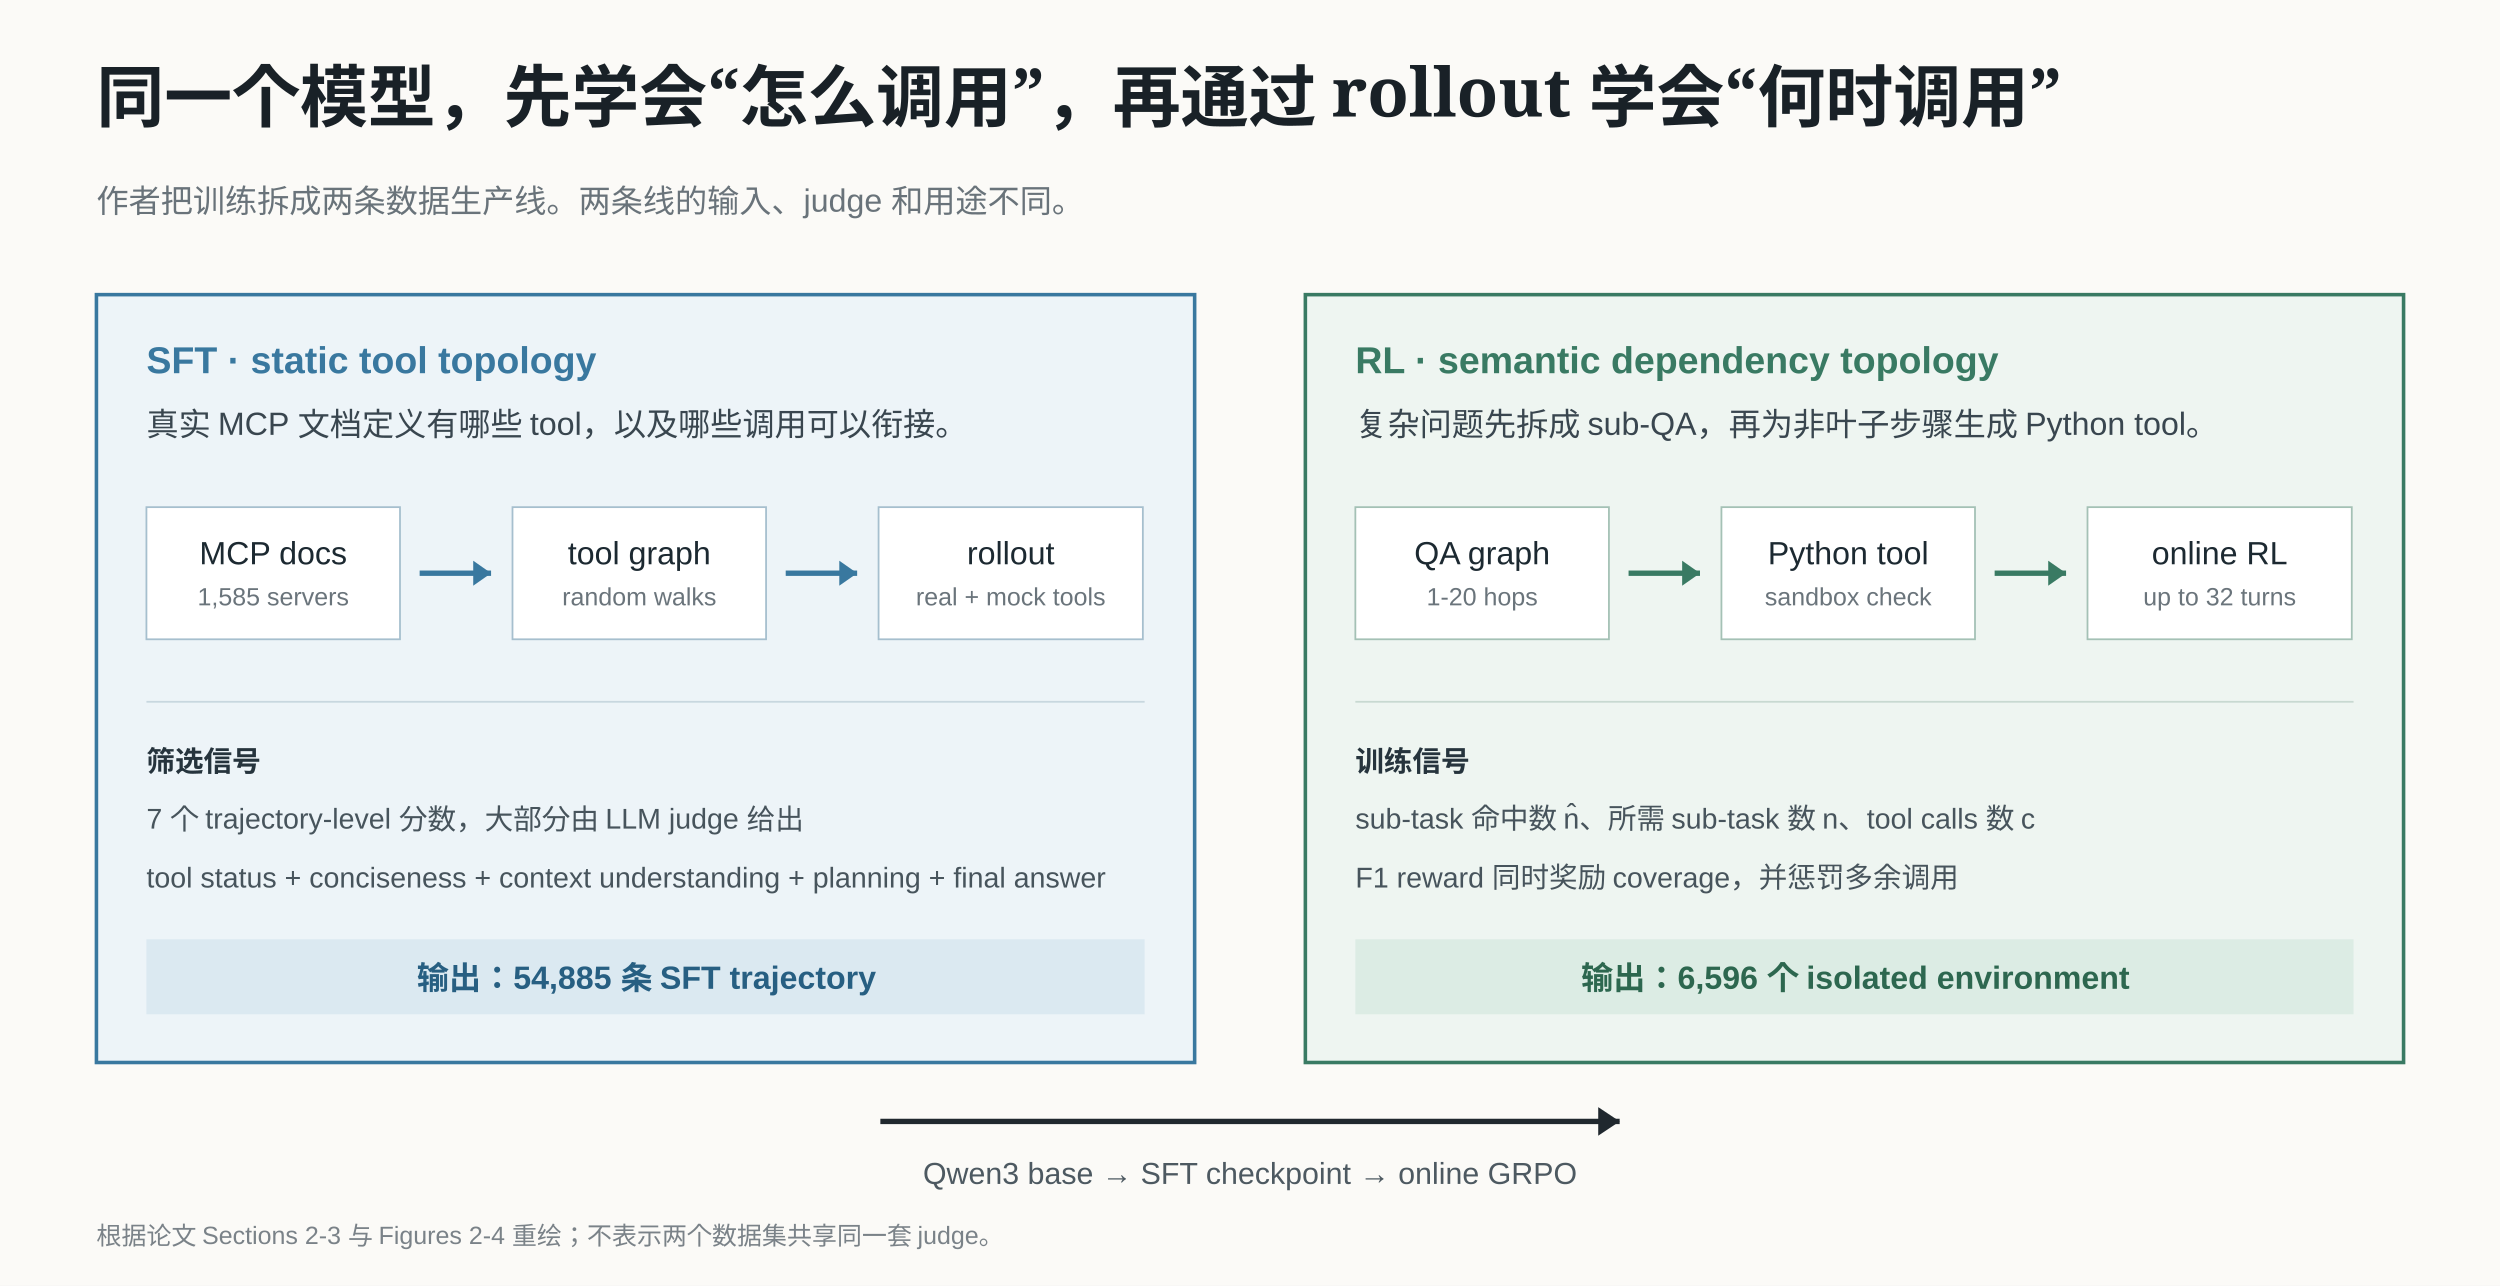
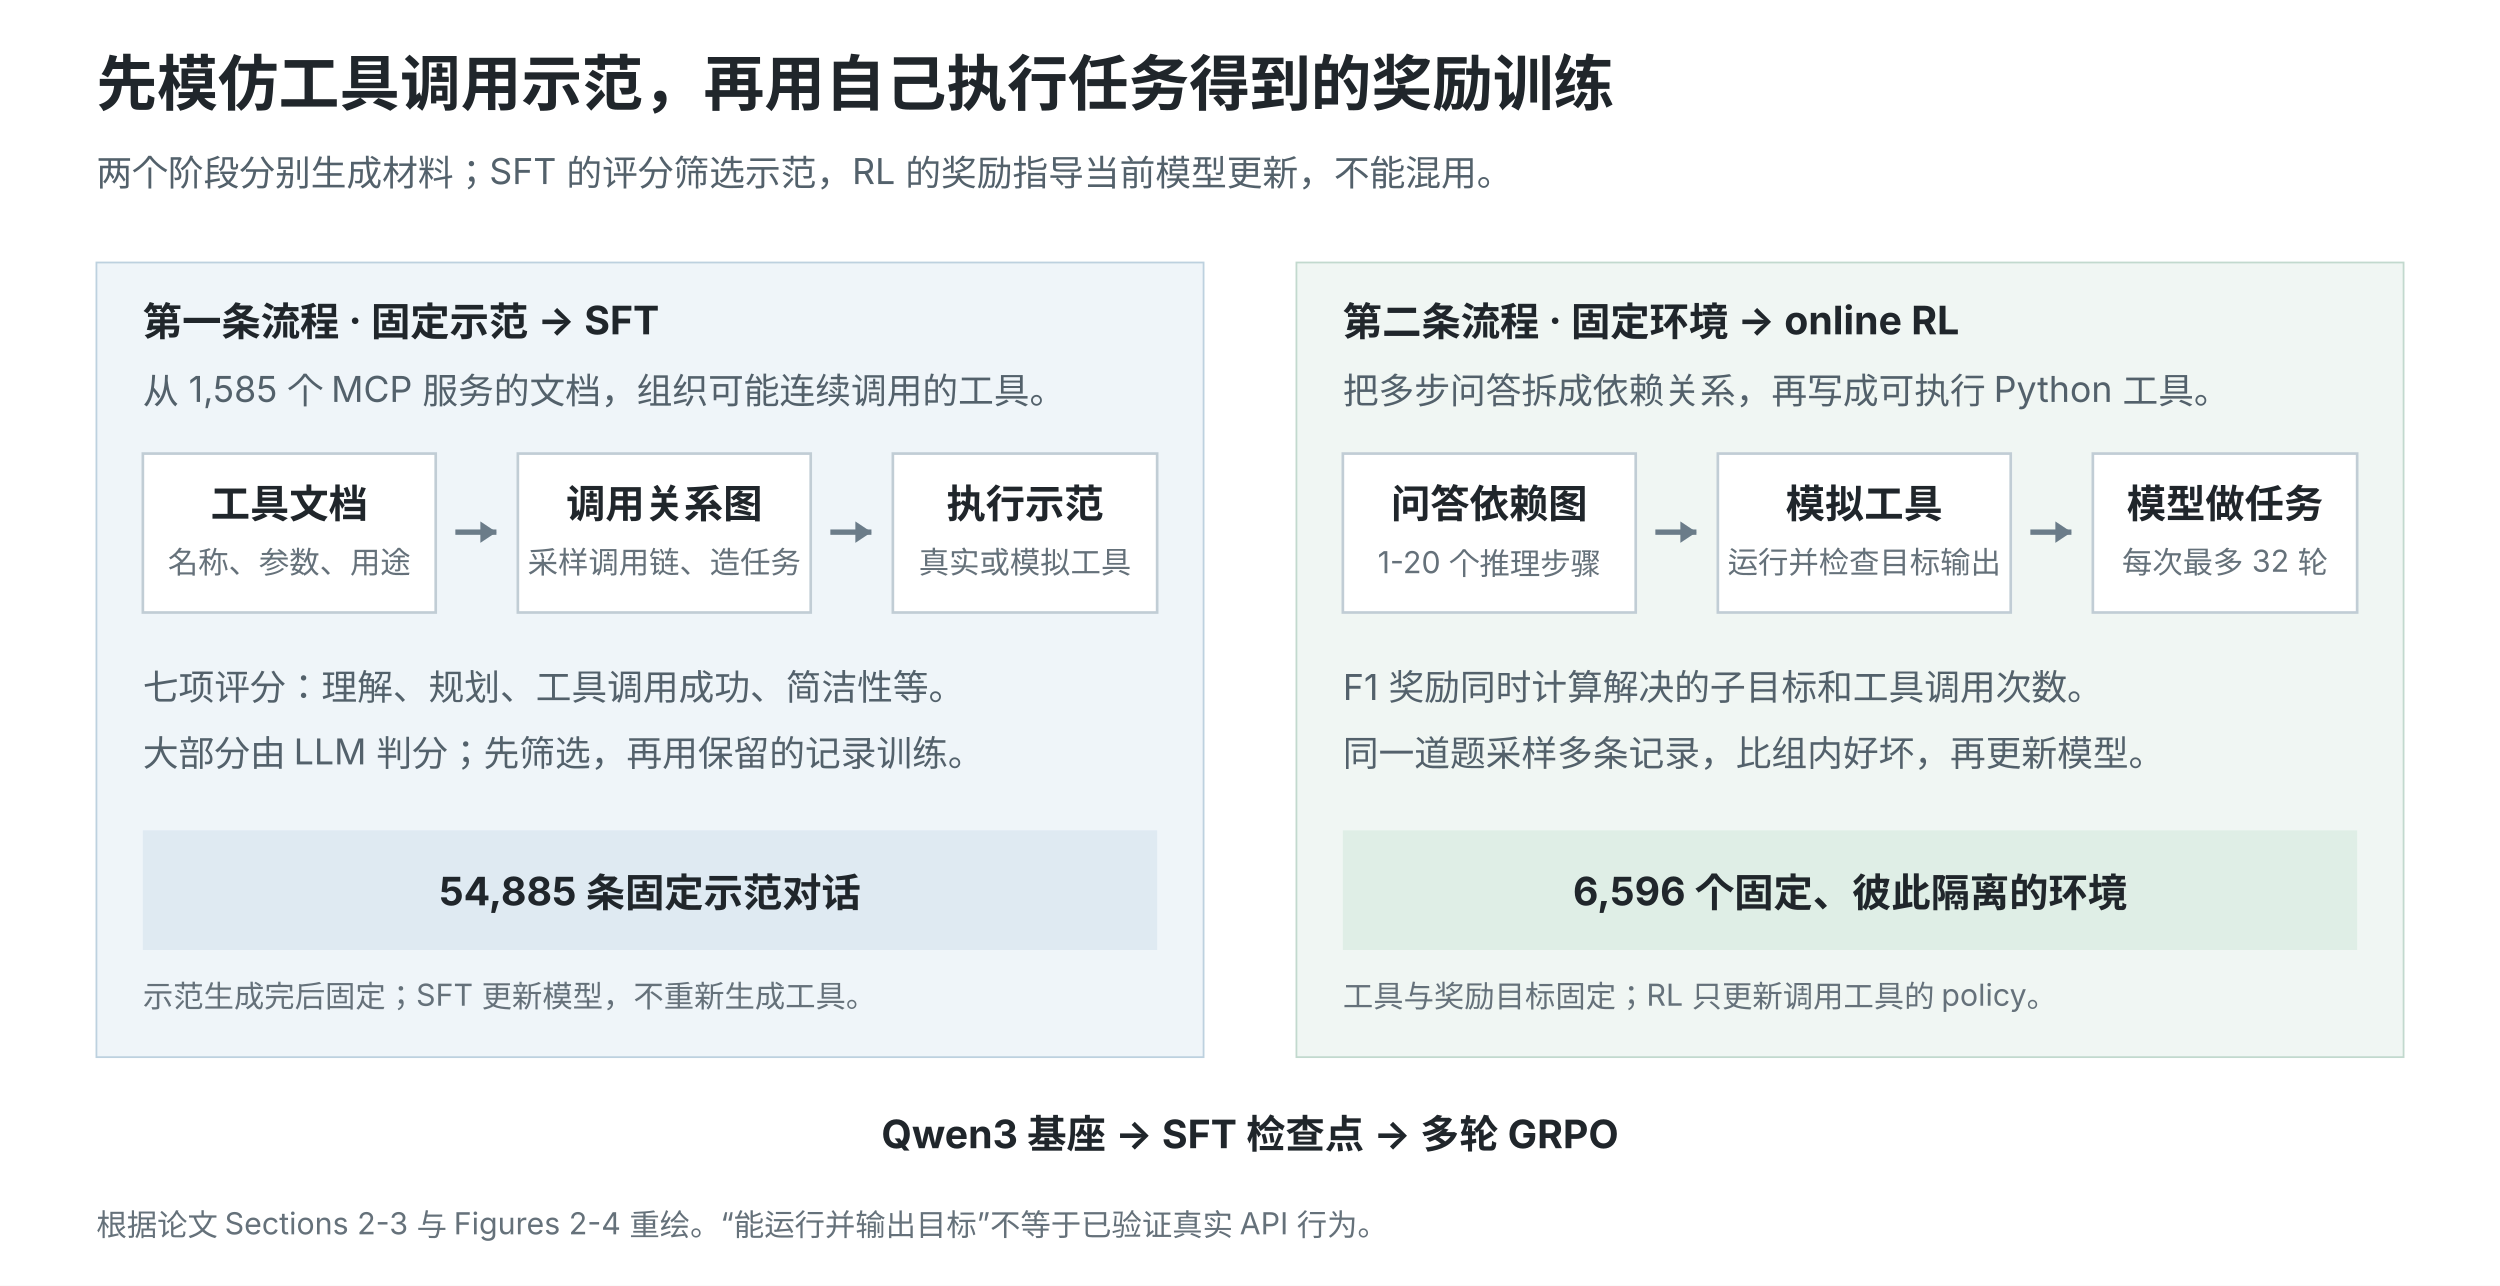
<svg xmlns="http://www.w3.org/2000/svg" width="1400" height="720" viewBox="0 0 1400 720" role="img" aria-labelledby="title desc">
-   <rect width="1400" height="720" fill="#fbfaf7" />
-   <text x="54" y="68" font-family="Georgia, Songti SC, serif" font-size="38" font-weight="700" fill="#192127">同一个模型，先学会“怎么调用”，再通过 rollout 学会“何时调用”</text>
-   <g font-family="Arial, PingFang SC, sans-serif">
-     <text x="54" y="119" font-size="18" fill="#69737a">作者把训练拆成两条数据生产线。两条线的输入、judge 和用途不同。</text>
-     <g transform="translate(54 165)">
-       <rect width="615" height="430" fill="#edf4f8" stroke="#39789f" stroke-width="2" />
-       <text x="28" y="44" font-size="21" font-weight="700" fill="#39789f">SFT · static tool topology</text>
-       <text x="28" y="79" font-size="18" fill="#39464f">真实 MCP 文档定义有哪些 tool，以及哪些调用可以衔接。</text>
-       <g transform="translate(28 119)">
-         <rect width="142" height="74" fill="#fff" stroke="#a6bfce" />
-         <text x="71" y="32" text-anchor="middle" font-size="18" fill="#1c2931">MCP docs</text>
-         <text x="71" y="55" text-anchor="middle" font-size="14" fill="#6a747b">1,585 servers</text>
-         <path d="M153 37h40" stroke="#39789f" stroke-width="3" />
-         <path d="m193 37-10-7v14z" fill="#39789f" />
-         <rect x="205" width="142" height="74" fill="#fff" stroke="#a6bfce" />
-         <text x="276" y="32" text-anchor="middle" font-size="18" fill="#1c2931">tool graph</text>
-         <text x="276" y="55" text-anchor="middle" font-size="14" fill="#6a747b">random walks</text>
-         <path d="M358 37h40" stroke="#39789f" stroke-width="3" />
-         <path d="m398 37-10-7v14z" fill="#39789f" />
-         <rect x="410" width="148" height="74" fill="#fff" stroke="#a6bfce" />
-         <text x="484" y="32" text-anchor="middle" font-size="18" fill="#1c2931">rollout</text>
-         <text x="484" y="55" text-anchor="middle" font-size="14" fill="#6a747b">real + mock tools</text>
-       </g>
-       <line x1="28" y1="228" x2="587" y2="228" stroke="#c8d7df" />
-       <text x="28" y="267" font-size="16" font-weight="700" fill="#26343d">筛选信号</text>
-       <text x="28" y="299" font-size="16" fill="#47545c">7 个 trajectory-level 分数，大部分由 LLM judge 给出</text>
-       <text x="28" y="332" font-size="16" fill="#47545c">tool status + conciseness + context understanding + planning + final answer</text>
-       <rect x="28" y="361" width="559" height="42" fill="#dbe9f1" />
-       <text x="308" y="389" text-anchor="middle" font-size="18" font-weight="700" fill="#275f82">输出：54,885 条 SFT trajectory</text>
-     </g>
-     <g transform="translate(731 165)">
-       <rect width="615" height="430" fill="#eef5f1" stroke="#397a63" stroke-width="2" />
-       <text x="28" y="44" font-size="21" font-weight="700" fill="#397a63">RL · semantic dependency topology</text>
-       <text x="28" y="79" font-size="18" fill="#39464f">复杂问题先拆成 sub-QA，再为非叶子步骤生成 Python tool。</text>
-       <g transform="translate(28 119)">
-         <rect width="142" height="74" fill="#fff" stroke="#a4c1b5" />
-         <text x="71" y="32" text-anchor="middle" font-size="18" fill="#1c2931">QA graph</text>
-         <text x="71" y="55" text-anchor="middle" font-size="14" fill="#6a747b">1-20 hops</text>
-         <path d="M153 37h40" stroke="#397a63" stroke-width="3" />
-         <path d="m193 37-10-7v14z" fill="#397a63" />
-         <rect x="205" width="142" height="74" fill="#fff" stroke="#a4c1b5" />
-         <text x="276" y="32" text-anchor="middle" font-size="18" fill="#1c2931">Python tool</text>
-         <text x="276" y="55" text-anchor="middle" font-size="14" fill="#6a747b">sandbox check</text>
-         <path d="M358 37h40" stroke="#397a63" stroke-width="3" />
-         <path d="m398 37-10-7v14z" fill="#397a63" />
-         <rect x="410" width="148" height="74" fill="#fff" stroke="#a4c1b5" />
-         <text x="484" y="32" text-anchor="middle" font-size="18" fill="#1c2931">online RL</text>
-         <text x="484" y="55" text-anchor="middle" font-size="14" fill="#6a747b">up to 32 turns</text>
-       </g>
-       <line x1="28" y1="228" x2="587" y2="228" stroke="#c8d9d1" />
-       <text x="28" y="267" font-size="16" font-weight="700" fill="#26343d">训练信号</text>
-       <text x="28" y="299" font-size="16" fill="#47545c">sub-task 命中数 n̂、所需 sub-task 数 n、tool calls 数 c</text>
-       <text x="28" y="332" font-size="16" fill="#47545c">F1 reward 同时奖励 coverage，并惩罚多余调用</text>
-       <rect x="28" y="361" width="559" height="42" fill="#dcece4" />
-       <text x="308" y="389" text-anchor="middle" font-size="18" font-weight="700" fill="#2d674f">输出：6,596 个 isolated environment</text>
-     </g>
-     <path d="M493 628h414" stroke="#20282e" stroke-width="3" />
-     <path d="m907 628-12-8v16z" fill="#20282e" />
-     <text x="700" y="663" text-anchor="middle" font-size="17" fill="#4d5961">Qwen3 base → SFT checkpoint → online GRPO</text>
-   </g>
-   <text x="54" y="697" font-family="Arial, PingFang SC, sans-serif" font-size="14" fill="#7a8288">根据论文 Sections 2-3 与 Figures 2-4 重绘；不表示两个数据集共享同一套 judge。</text>
+   <style>text{font-family:-apple-system,BlinkMacSystemFont,"Segoe UI","PingFang SC",sans-serif;fill:#20262b}.h{font-size:34px;font-weight:750}.label{font-size:22px;font-weight:700}.p{font-size:20px;fill:#53616b}.small{font-size:17px;fill:#65717a}.node{fill:#fff;stroke:#c1cdd5;stroke-width:1.5}.arrow{stroke:#6b7c89;stroke-width:3}</style>
+   <rect width="1400" height="720" fill="#fff" />
+   <text x="54" y="59" class="h">先模仿工具调用示范，再用自己执行任务得到的奖励训练</text>
+   <text x="54" y="104" class="p">两个阶段分别生成材料；SFT 的评分筛选示范，RL 的奖励指导当前模型更新，不能混用。</text>
+   <rect x="54" y="147" width="620" height="445" fill="#eff5f9" stroke="#bdd1df" />
+   <text x="80" y="188" class="label" fill="#245f87">第一条流程 · 固定示范 → SFT</text>
+   <text x="80" y="226" class="p">从 1,585 个 MCP 服务的文档，组织可能连续调用的工具。</text>
+   <rect x="80" y="254" width="164" height="89" class="node" />
+   <text x="162" y="290" text-anchor="middle" class="label">工具文档</text>
+   <text x="162" y="321" text-anchor="middle" class="small">名称、参数、用途</text>
+   <path class="arrow" d="M255 298H278" />
+   <path d="m278 298-9-6v12z" fill="#6b7c89" />
+   <rect x="290" y="254" width="164" height="89" class="node" />
+   <text x="372" y="290" text-anchor="middle" class="label">调用关系图</text>
+   <text x="372" y="321" text-anchor="middle" class="small">采样调用链、造任务</text>
+   <path class="arrow" d="M465 298H488" />
+   <path d="m488 298-9-6v12z" fill="#6b7c89" />
+   <rect x="500" y="254" width="148" height="89" class="node" />
+   <text x="574" y="290" text-anchor="middle" class="label">执行示范</text>
+   <text x="574" y="321" text-anchor="middle" class="small">真实或模拟工具</text>
+   <text x="80" y="392" class="p">七项评分：理解、规划、工具调用成功、简洁性等。</text>
+   <text x="80" y="429" class="p">大部分由 LLM 判分；先筛选，再用保留的记录训练。</text>
+   <rect x="80" y="465" width="568" height="67" fill="#dfeaf2" />
+   <text x="364" y="507" text-anchor="middle" class="label" fill="#245f87">54,885 条固定示范对话</text>
+   <text x="80" y="564" class="small">示范生成完后固定；SFT 更新模型，不重新生成工具。</text>
+   <rect x="726" y="147" width="620" height="445" fill="#f0f6f3" stroke="#c2d9ce" />
+   <text x="752" y="188" class="label" fill="#2f7d6b">第二条流程 · 固定环境 → online RL</text>
+   <text x="752" y="226" class="p">把多步问答拆成依赖关系，再写成可执行 Python 工具。</text>
+   <rect x="752" y="254" width="164" height="89" class="node" />
+   <text x="834" y="290" text-anchor="middle" class="label">问答依赖图</text>
+   <text x="834" y="321" text-anchor="middle" class="small">1-20 个推理步骤</text>
+   <path class="arrow" d="M927 298H950" />
+   <path d="m950 298-9-6v12z" fill="#6b7c89" />
+   <rect x="962" y="254" width="164" height="89" class="node" />
+   <text x="1044" y="290" text-anchor="middle" class="label">模拟工具</text>
+   <text x="1044" y="321" text-anchor="middle" class="small">运行并检查目标输出</text>
+   <path class="arrow" d="M1137 298H1160" />
+   <path d="m1160 298-9-6v12z" fill="#6b7c89" />
+   <rect x="1172" y="254" width="148" height="89" class="node" />
+   <text x="1246" y="290" text-anchor="middle" class="label">模型做任务</text>
+   <text x="1246" y="321" text-anchor="middle" class="small">每次最多 32 轮</text>
+   <text x="752" y="392" class="p">F1 奖励同时计算解决的子目标和工具调用次数。</text>
+   <text x="752" y="429" class="p">同一道题采样多条记录，比组内好坏，再更新模型。</text>
+   <rect x="752" y="465" width="568" height="67" fill="#dfeee6" />
+   <text x="1036" y="507" text-anchor="middle" class="label" fill="#2f7d6b">6,596 个固定、彼此隔离的环境</text>
+   <text x="752" y="564" class="small">工具与奖励目标固定；RL 只更新调用工具的 policy。</text>
+   <text x="700" y="643" text-anchor="middle" class="label">Qwen3 基座 → SFT 检查点 → 多轮 GRPO</text>
+   <text x="54" y="692" class="small">根据论文 Sections 2-3 与 Figures 2-4 重绘。“能运行并输出目标”不等于已验证真实 API 行为。</text>
</svg>
